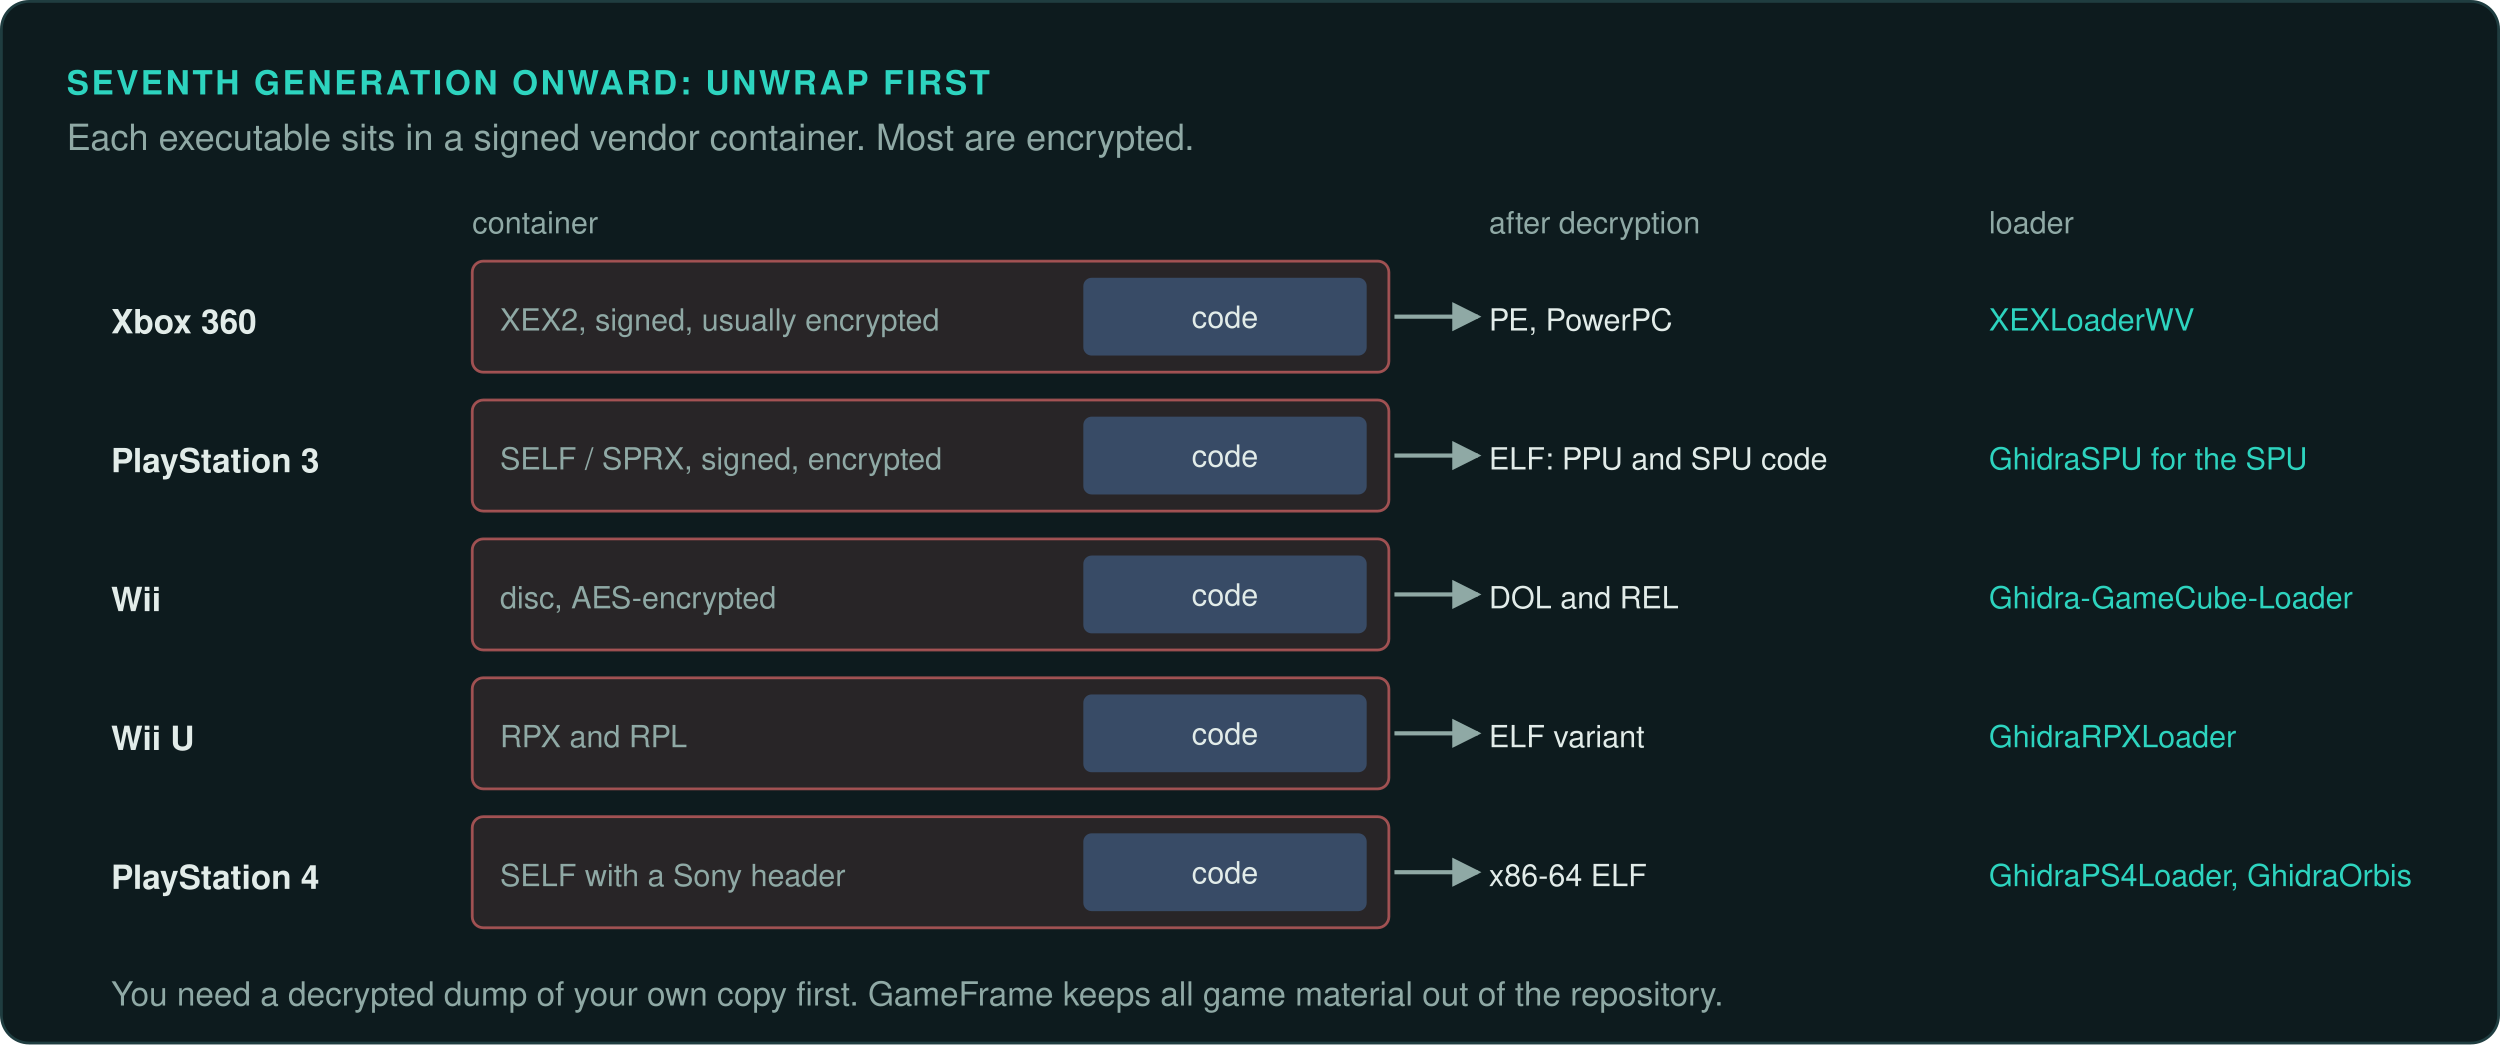
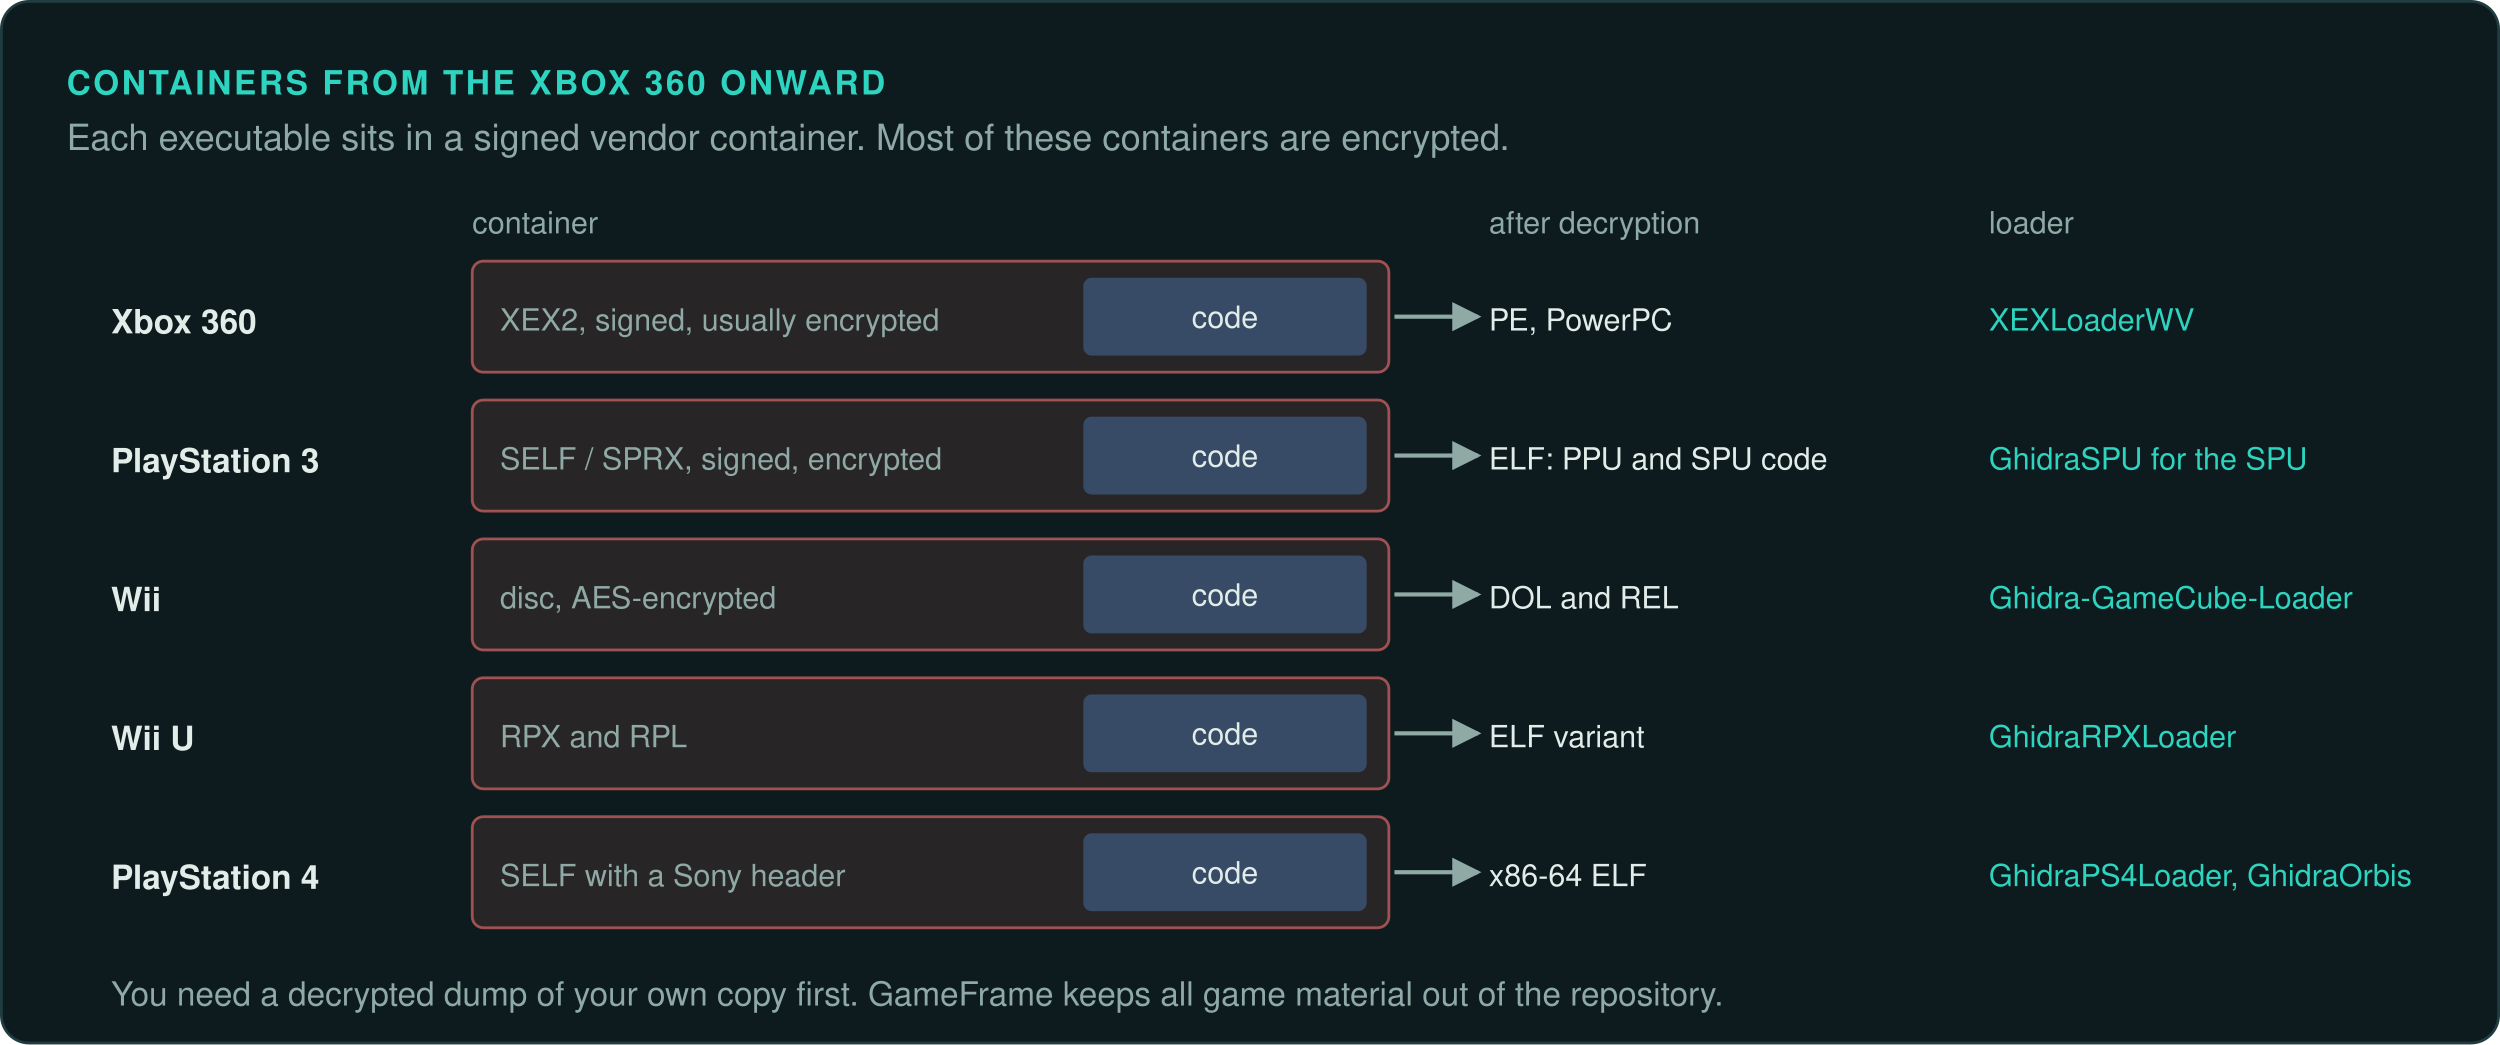
<svg xmlns="http://www.w3.org/2000/svg" width="900" height="376" viewBox="0 0 900 376" role="img" aria-label="Signed and encrypted containers around each executable, with the loader for each">
  <rect x="0.5" y="0.5" width="899" height="375" rx="10" fill="#0d1b1e" stroke="#1f3d40" />
  <defs>
    <marker id="arrow" viewBox="0 0 8 8" refX="7" refY="4" markerWidth="7" markerHeight="7" orient="auto">
      <path d="M0 0L8 4L0 8z" fill="#8fa9a5" />
    </marker>
  </defs>
-   <text x="24.0" y="34.0" font-family="ui-sans-serif, -apple-system, 'Segoe UI', Helvetica, Arial, sans-serif" font-size="12" font-weight="600" fill="#2dd4bf" text-anchor="start" letter-spacing="0.08em">SEVENTH GENERATION ONWARD: UNWRAP FIRST</text>
-   <text x="24.0" y="54.0" font-family="ui-sans-serif, -apple-system, 'Segoe UI', Helvetica, Arial, sans-serif" font-size="13" font-weight="400" fill="#8fa9a5" text-anchor="start">Each executable sits in a signed vendor container. Most are encrypted.</text>
+   <text x="24.0" y="34.0" font-family="ui-sans-serif, -apple-system, 'Segoe UI', Helvetica, Arial, sans-serif" font-size="12" font-weight="600" fill="#2dd4bf" text-anchor="start" letter-spacing="0.08em">CONTAINERS FROM THE XBOX 360 ONWARD</text>
+   <text x="24.0" y="54.0" font-family="ui-sans-serif, -apple-system, 'Segoe UI', Helvetica, Arial, sans-serif" font-size="13" font-weight="400" fill="#8fa9a5" text-anchor="start">Each executable sits in a signed vendor container. Most of these containers are encrypted.</text>
  <text x="170.0" y="84.0" font-family="ui-sans-serif, -apple-system, 'Segoe UI', Helvetica, Arial, sans-serif" font-size="11" font-weight="400" fill="#8fa9a5" text-anchor="start">container</text>
  <text x="536.0" y="84.0" font-family="ui-sans-serif, -apple-system, 'Segoe UI', Helvetica, Arial, sans-serif" font-size="11" font-weight="400" fill="#8fa9a5" text-anchor="start">after decryption</text>
  <text x="716.0" y="84.0" font-family="ui-sans-serif, -apple-system, 'Segoe UI', Helvetica, Arial, sans-serif" font-size="11" font-weight="400" fill="#8fa9a5" text-anchor="start">loader</text>
  <text x="40.0" y="120.0" font-family="ui-sans-serif, -apple-system, 'Segoe UI', Helvetica, Arial, sans-serif" font-size="12" font-weight="600" fill="#e2ece9" text-anchor="start">Xbox 360</text>
  <rect x="170.0" y="94.0" width="330.0" height="40.0" rx="4" fill="#f87171" stroke="#f87171" fill-opacity="0.12" stroke-opacity="0.6" />
  <text x="180.0" y="119.0" font-family="ui-sans-serif, -apple-system, 'Segoe UI', Helvetica, Arial, sans-serif" font-size="11" font-weight="400" fill="#8fa9a5" text-anchor="start">XEX2, signed, usually encrypted</text>
  <rect x="390.0" y="100.0" width="102.0" height="28.0" rx="3" fill="#60a5fa" stroke="none" fill-opacity="0.3" />
  <text x="441.0" y="118.0" font-family="ui-sans-serif, -apple-system, 'Segoe UI', Helvetica, Arial, sans-serif" font-size="11" font-weight="400" fill="#e2ece9" text-anchor="middle">code</text>
  <path d="M502.0 114.0L532.0 114.0" stroke="#8fa9a5" stroke-width="1.5" fill="none" marker-end="url(#arrow)" />
  <text x="536.0" y="119.0" font-family="ui-sans-serif, -apple-system, 'Segoe UI', Helvetica, Arial, sans-serif" font-size="11" font-weight="400" fill="#e2ece9" text-anchor="start">PE, PowerPC</text>
  <text x="716.0" y="119.0" font-family="ui-sans-serif, -apple-system, 'Segoe UI', Helvetica, Arial, sans-serif" font-size="11" font-weight="400" fill="#2dd4bf" text-anchor="start">XEXLoaderWV</text>
  <text x="40.0" y="170.0" font-family="ui-sans-serif, -apple-system, 'Segoe UI', Helvetica, Arial, sans-serif" font-size="12" font-weight="600" fill="#e2ece9" text-anchor="start">PlayStation 3</text>
  <rect x="170.0" y="144.0" width="330.0" height="40.0" rx="4" fill="#f87171" stroke="#f87171" fill-opacity="0.12" stroke-opacity="0.6" />
  <text x="180.0" y="169.0" font-family="ui-sans-serif, -apple-system, 'Segoe UI', Helvetica, Arial, sans-serif" font-size="11" font-weight="400" fill="#8fa9a5" text-anchor="start">SELF / SPRX, signed, encrypted</text>
  <rect x="390.0" y="150.0" width="102.0" height="28.0" rx="3" fill="#60a5fa" stroke="none" fill-opacity="0.3" />
  <text x="441.0" y="168.0" font-family="ui-sans-serif, -apple-system, 'Segoe UI', Helvetica, Arial, sans-serif" font-size="11" font-weight="400" fill="#e2ece9" text-anchor="middle">code</text>
  <path d="M502.0 164.0L532.0 164.0" stroke="#8fa9a5" stroke-width="1.5" fill="none" marker-end="url(#arrow)" />
  <text x="536.0" y="169.0" font-family="ui-sans-serif, -apple-system, 'Segoe UI', Helvetica, Arial, sans-serif" font-size="11" font-weight="400" fill="#e2ece9" text-anchor="start">ELF: PPU and SPU code</text>
  <text x="716.0" y="169.0" font-family="ui-sans-serif, -apple-system, 'Segoe UI', Helvetica, Arial, sans-serif" font-size="11" font-weight="400" fill="#2dd4bf" text-anchor="start">GhidraSPU for the SPU</text>
  <text x="40.0" y="220.0" font-family="ui-sans-serif, -apple-system, 'Segoe UI', Helvetica, Arial, sans-serif" font-size="12" font-weight="600" fill="#e2ece9" text-anchor="start">Wii</text>
  <rect x="170.0" y="194.0" width="330.0" height="40.0" rx="4" fill="#f87171" stroke="#f87171" fill-opacity="0.12" stroke-opacity="0.6" />
  <text x="180.0" y="219.0" font-family="ui-sans-serif, -apple-system, 'Segoe UI', Helvetica, Arial, sans-serif" font-size="11" font-weight="400" fill="#8fa9a5" text-anchor="start">disc, AES-encrypted</text>
  <rect x="390.0" y="200.0" width="102.0" height="28.0" rx="3" fill="#60a5fa" stroke="none" fill-opacity="0.3" />
  <text x="441.0" y="218.0" font-family="ui-sans-serif, -apple-system, 'Segoe UI', Helvetica, Arial, sans-serif" font-size="11" font-weight="400" fill="#e2ece9" text-anchor="middle">code</text>
  <path d="M502.0 214.0L532.0 214.0" stroke="#8fa9a5" stroke-width="1.5" fill="none" marker-end="url(#arrow)" />
  <text x="536.0" y="219.0" font-family="ui-sans-serif, -apple-system, 'Segoe UI', Helvetica, Arial, sans-serif" font-size="11" font-weight="400" fill="#e2ece9" text-anchor="start">DOL and REL</text>
  <text x="716.0" y="219.0" font-family="ui-sans-serif, -apple-system, 'Segoe UI', Helvetica, Arial, sans-serif" font-size="11" font-weight="400" fill="#2dd4bf" text-anchor="start">Ghidra-GameCube-Loader</text>
  <text x="40.0" y="270.0" font-family="ui-sans-serif, -apple-system, 'Segoe UI', Helvetica, Arial, sans-serif" font-size="12" font-weight="600" fill="#e2ece9" text-anchor="start">Wii U</text>
  <rect x="170.0" y="244.0" width="330.0" height="40.0" rx="4" fill="#f87171" stroke="#f87171" fill-opacity="0.12" stroke-opacity="0.6" />
  <text x="180.0" y="269.0" font-family="ui-sans-serif, -apple-system, 'Segoe UI', Helvetica, Arial, sans-serif" font-size="11" font-weight="400" fill="#8fa9a5" text-anchor="start">RPX and RPL</text>
  <rect x="390.0" y="250.0" width="102.0" height="28.0" rx="3" fill="#60a5fa" stroke="none" fill-opacity="0.3" />
  <text x="441.0" y="268.0" font-family="ui-sans-serif, -apple-system, 'Segoe UI', Helvetica, Arial, sans-serif" font-size="11" font-weight="400" fill="#e2ece9" text-anchor="middle">code</text>
  <path d="M502.0 264.0L532.0 264.0" stroke="#8fa9a5" stroke-width="1.5" fill="none" marker-end="url(#arrow)" />
  <text x="536.0" y="269.0" font-family="ui-sans-serif, -apple-system, 'Segoe UI', Helvetica, Arial, sans-serif" font-size="11" font-weight="400" fill="#e2ece9" text-anchor="start">ELF variant</text>
  <text x="716.0" y="269.0" font-family="ui-sans-serif, -apple-system, 'Segoe UI', Helvetica, Arial, sans-serif" font-size="11" font-weight="400" fill="#2dd4bf" text-anchor="start">GhidraRPXLoader</text>
  <text x="40.0" y="320.0" font-family="ui-sans-serif, -apple-system, 'Segoe UI', Helvetica, Arial, sans-serif" font-size="12" font-weight="600" fill="#e2ece9" text-anchor="start">PlayStation 4</text>
  <rect x="170.0" y="294.0" width="330.0" height="40.0" rx="4" fill="#f87171" stroke="#f87171" fill-opacity="0.12" stroke-opacity="0.6" />
  <text x="180.0" y="319.0" font-family="ui-sans-serif, -apple-system, 'Segoe UI', Helvetica, Arial, sans-serif" font-size="11" font-weight="400" fill="#8fa9a5" text-anchor="start">SELF with a Sony header</text>
  <rect x="390.0" y="300.0" width="102.0" height="28.0" rx="3" fill="#60a5fa" stroke="none" fill-opacity="0.3" />
  <text x="441.0" y="318.0" font-family="ui-sans-serif, -apple-system, 'Segoe UI', Helvetica, Arial, sans-serif" font-size="11" font-weight="400" fill="#e2ece9" text-anchor="middle">code</text>
  <path d="M502.0 314.0L532.0 314.0" stroke="#8fa9a5" stroke-width="1.5" fill="none" marker-end="url(#arrow)" />
  <text x="536.0" y="319.0" font-family="ui-sans-serif, -apple-system, 'Segoe UI', Helvetica, Arial, sans-serif" font-size="11" font-weight="400" fill="#e2ece9" text-anchor="start">x86-64 ELF</text>
  <text x="716.0" y="319.0" font-family="ui-sans-serif, -apple-system, 'Segoe UI', Helvetica, Arial, sans-serif" font-size="11" font-weight="400" fill="#2dd4bf" text-anchor="start">GhidraPS4Loader, GhidraOrbis</text>
  <text x="40.0" y="362.0" font-family="ui-sans-serif, -apple-system, 'Segoe UI', Helvetica, Arial, sans-serif" font-size="12" font-weight="400" fill="#8fa9a5" text-anchor="start">You need a decrypted dump of your own copy first. GameFrame keeps all game material out of the repository.</text>
</svg>
